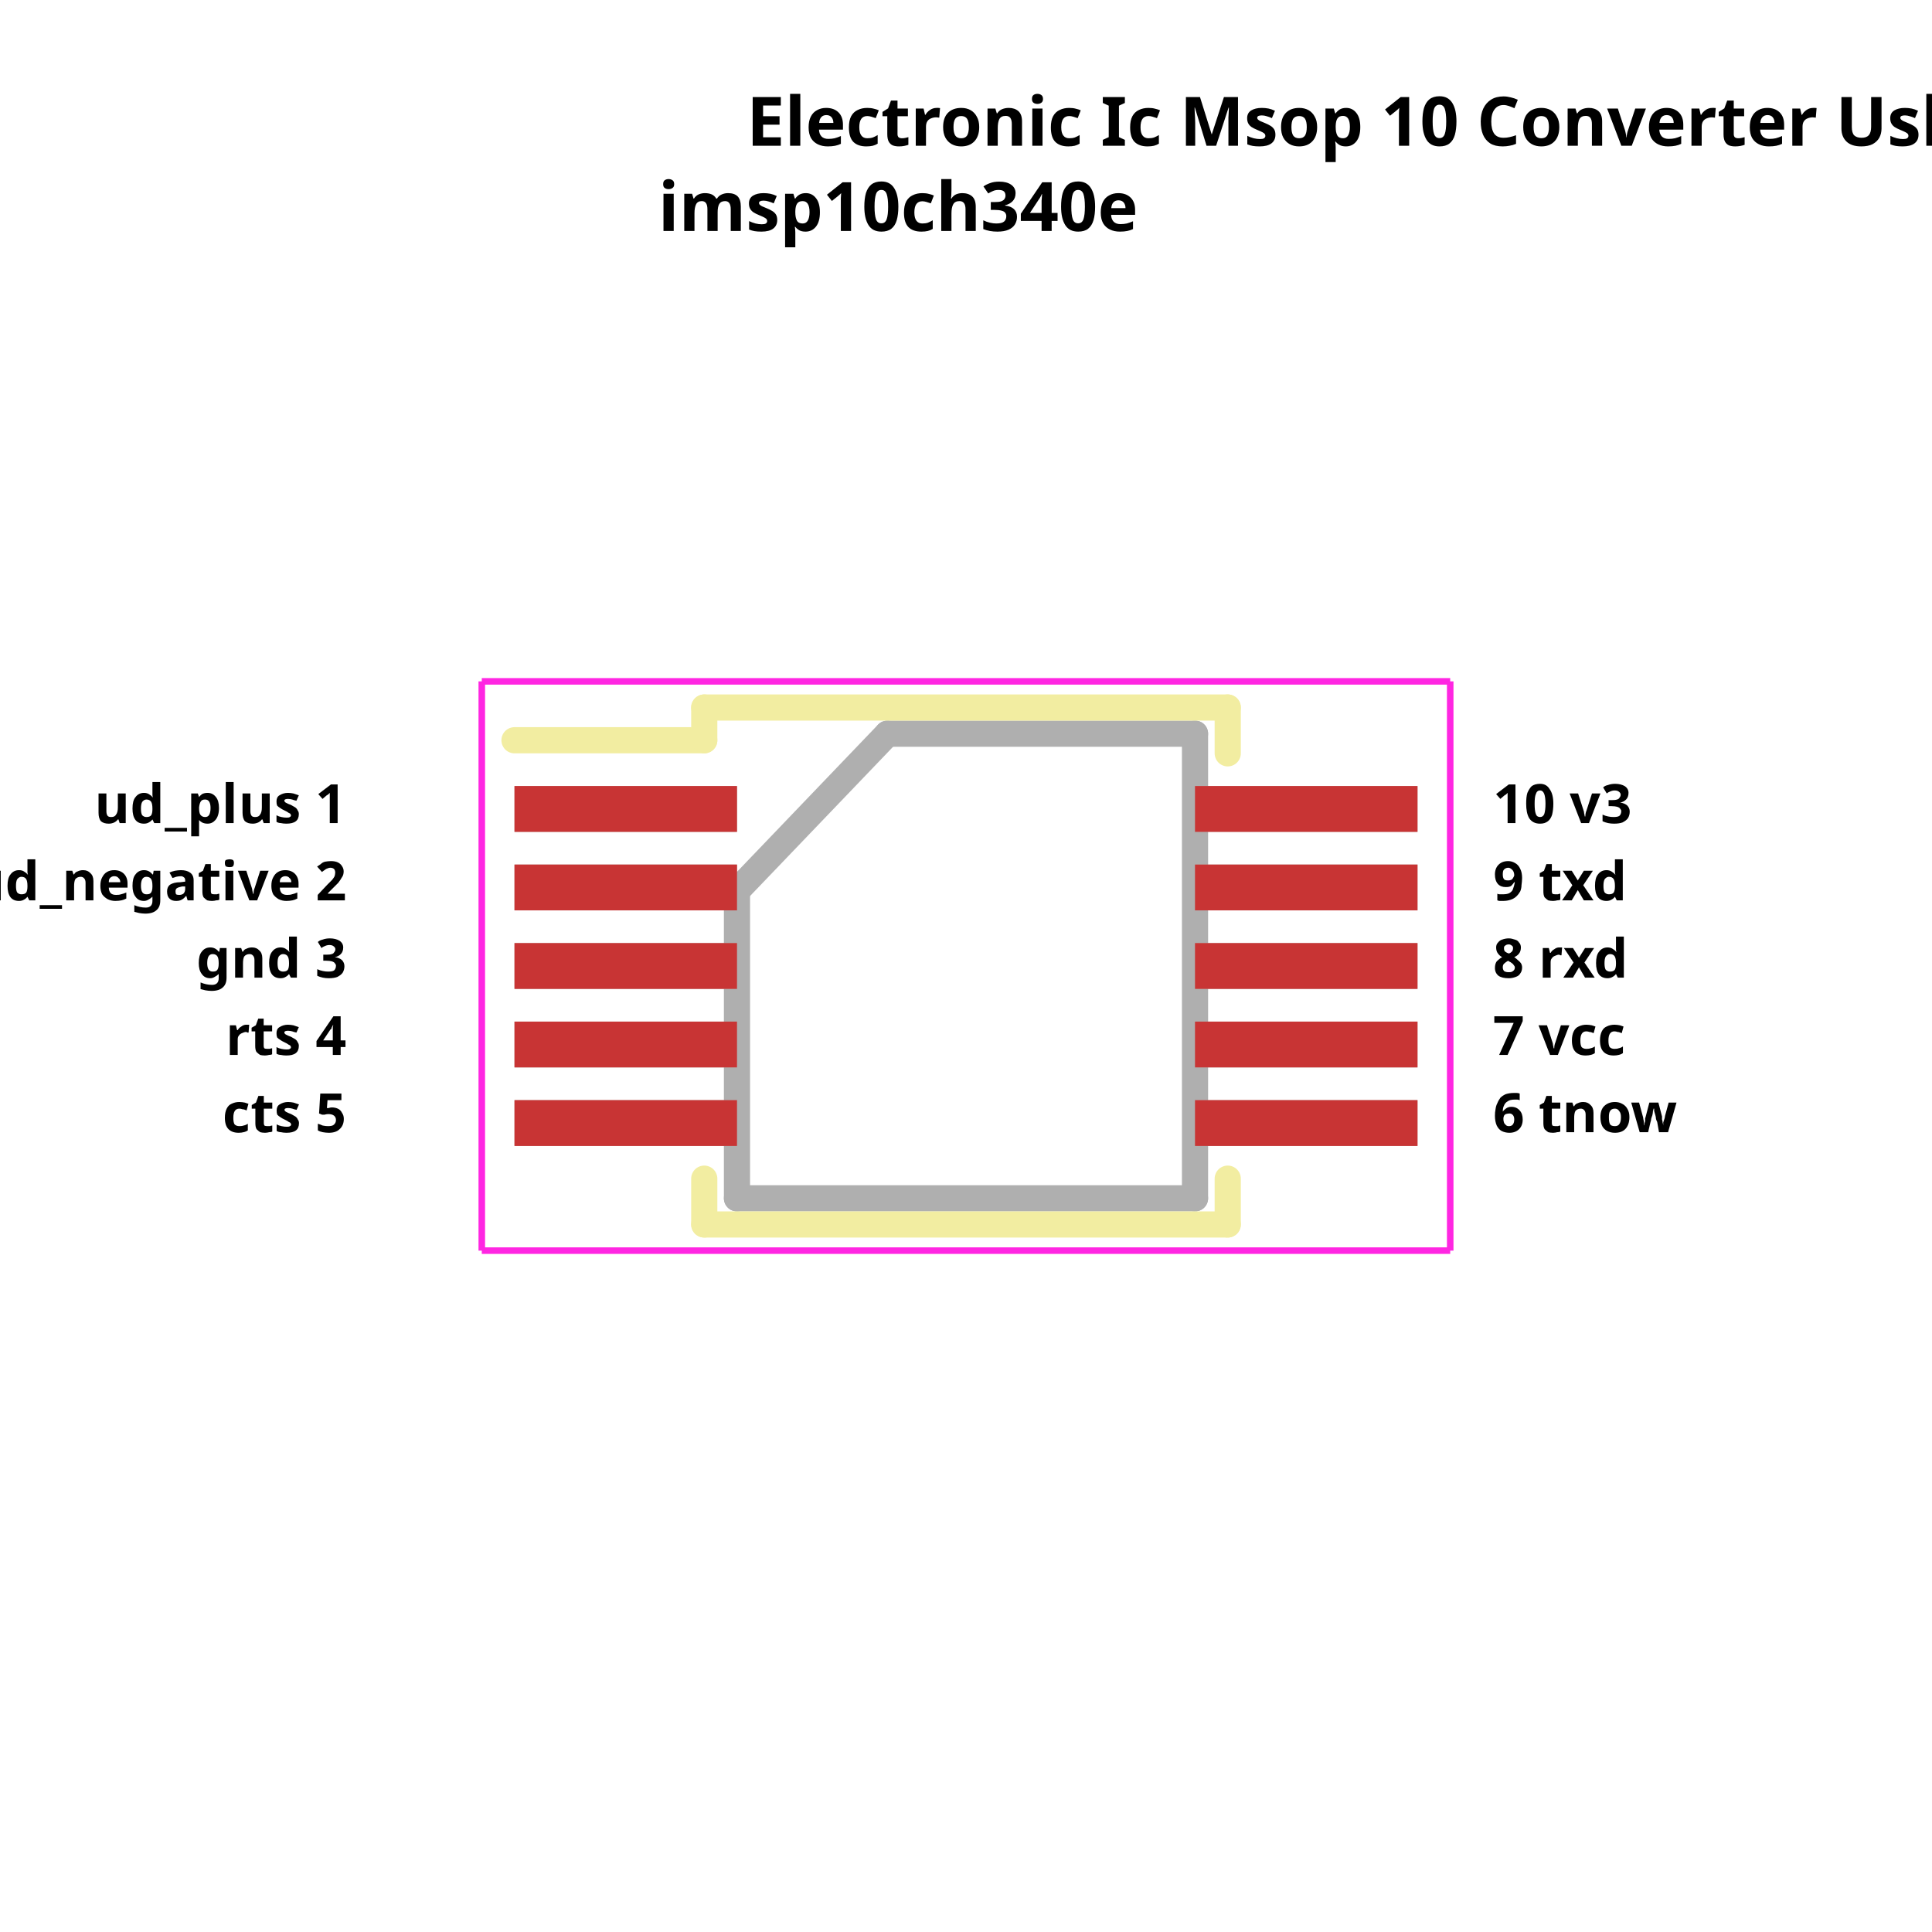
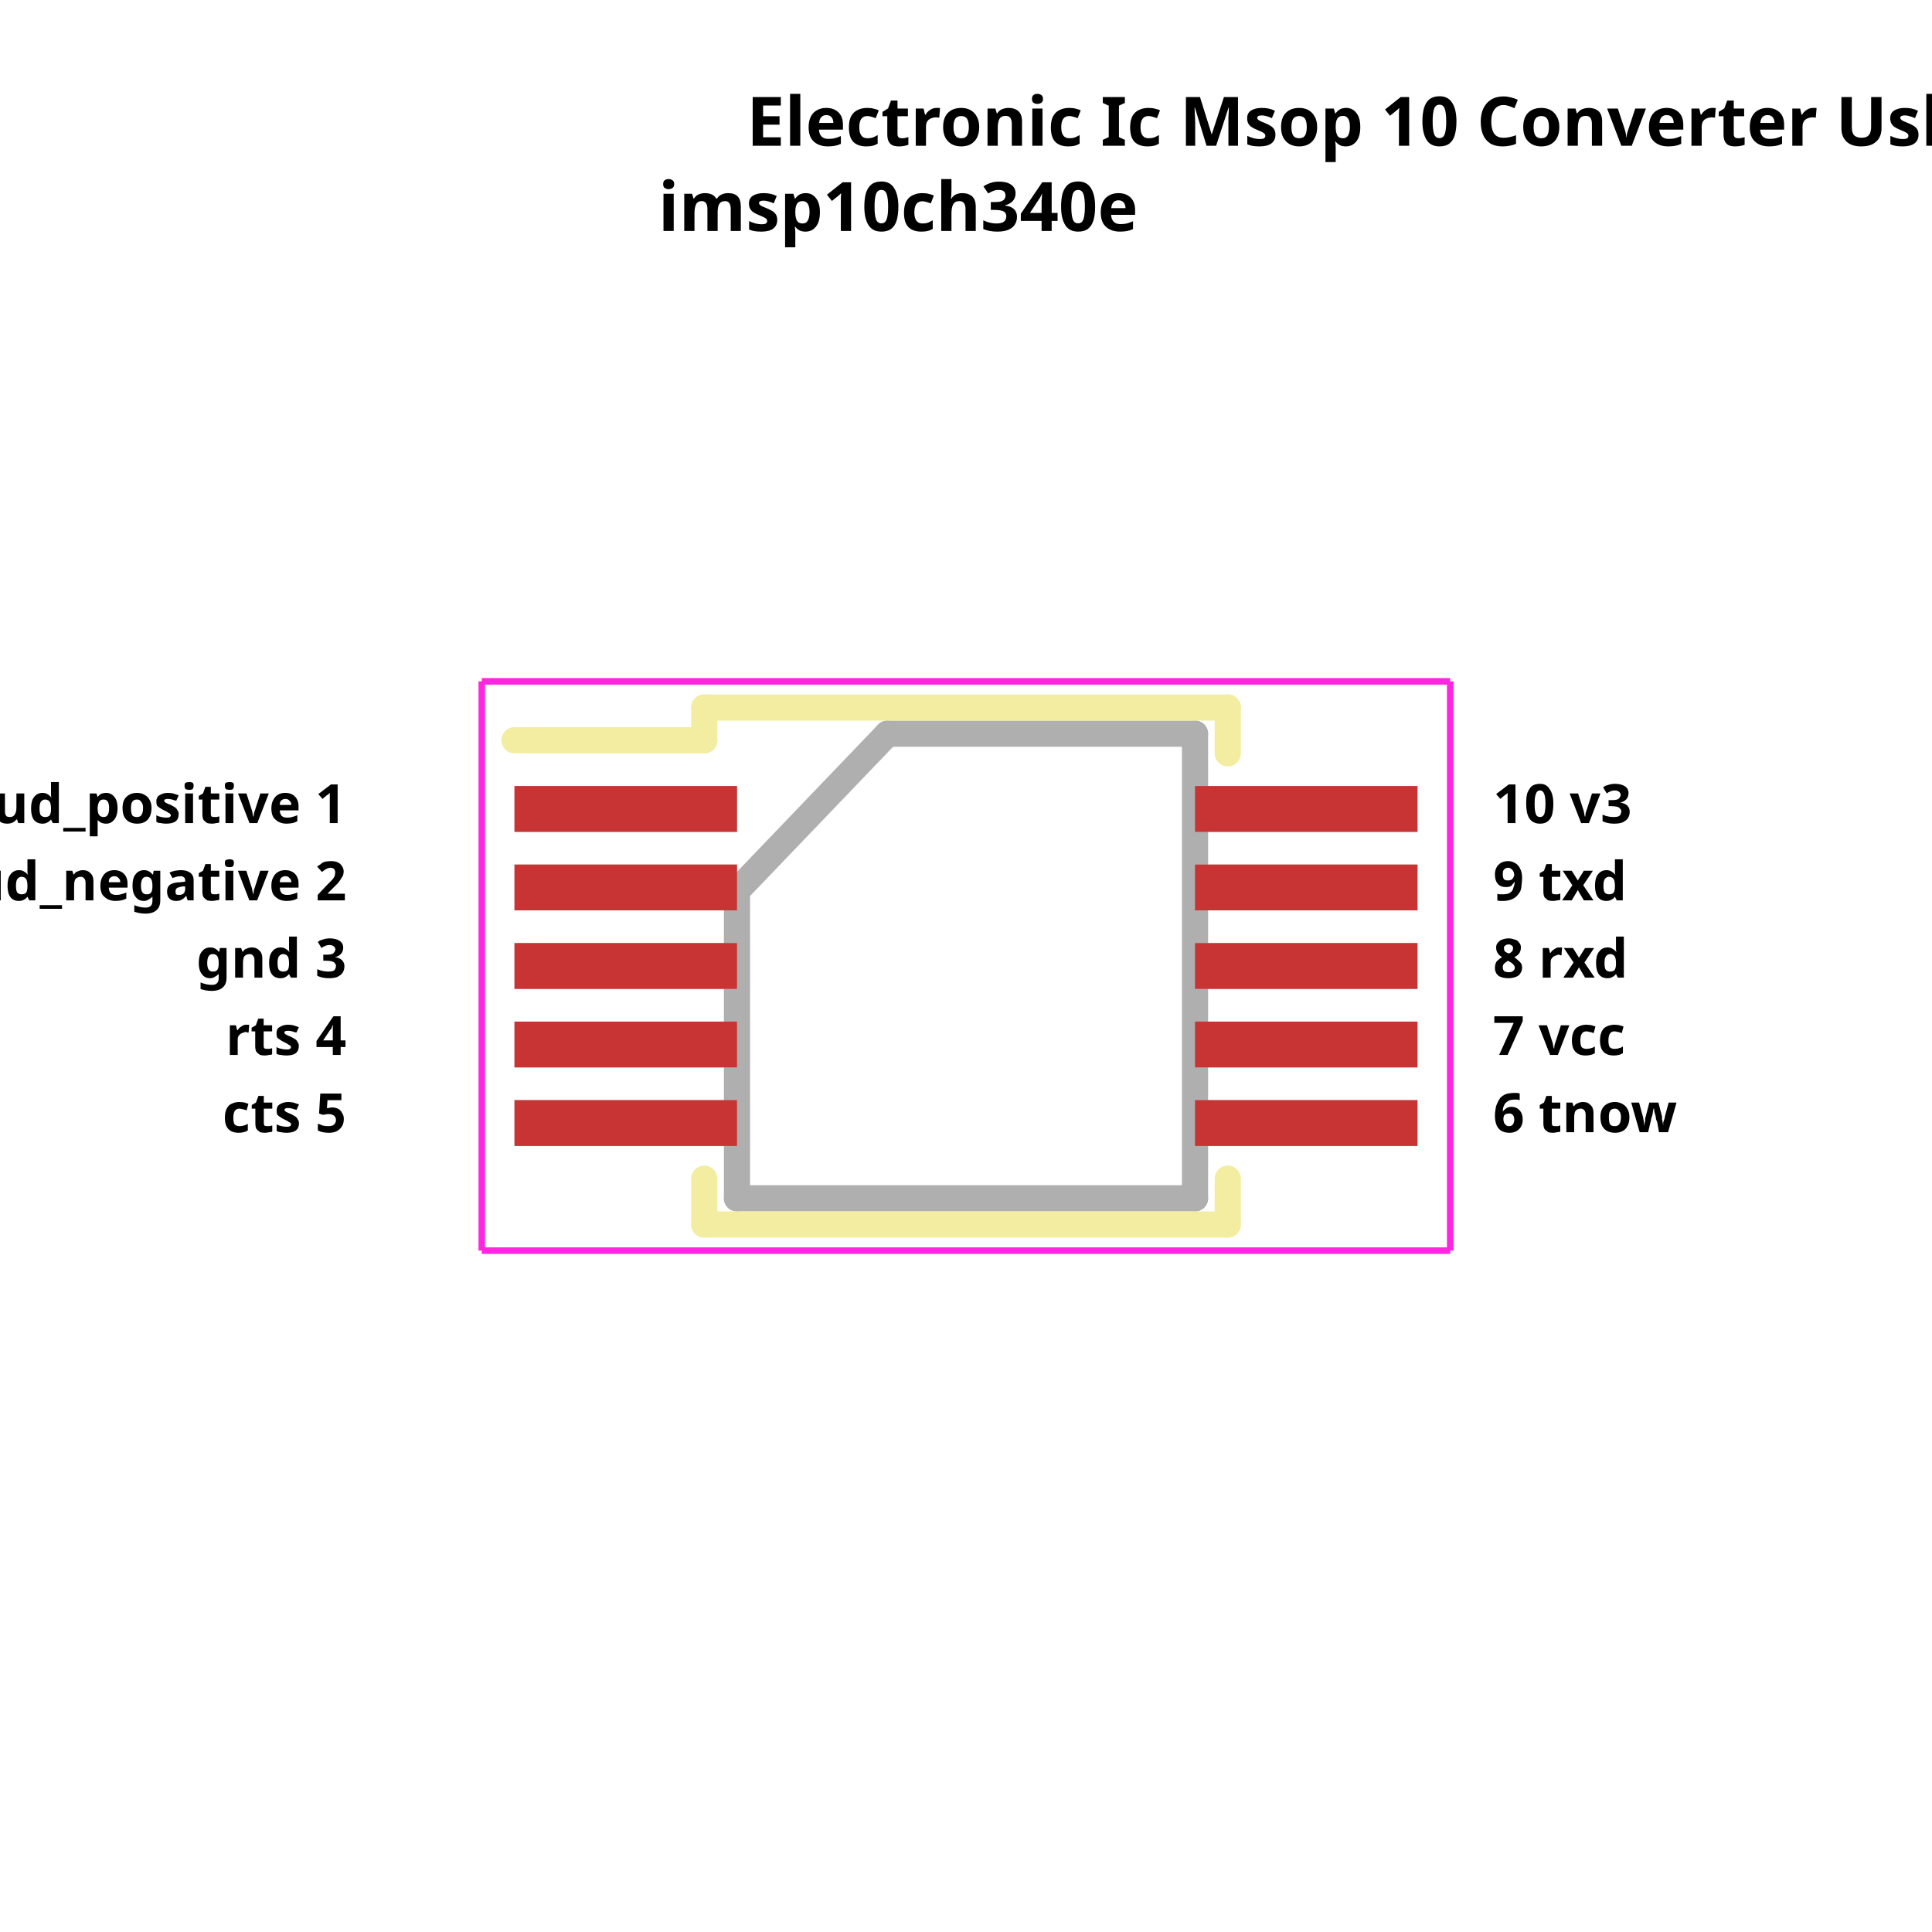
<svg xmlns="http://www.w3.org/2000/svg" width="50mm" height="50mm" viewBox="0 0 50 50" version="1.1" id="svg1">
  <defs id="defs1">
    <rect x="9.78" y="8.194" width="169.425" height="54.713" id="rect6" />
    <rect x="14.537" y="10.308" width="153.566" height="51.541" id="rect1" />
  </defs>
  <g id="layer1">
    <text xml:space="preserve" transform="scale(0.2645833)" id="text1" style="font-weight:bold;font-size:2.667px;line-height:1.25;font-family:sans-serif;-inkscape-font-specification:'sans-serif Bold';letter-spacing:0px;word-spacing:0px;white-space:pre;shape-inside:url(#rect1);display:inline" />
    <text xml:space="preserve" transform="scale(0.2645833)" id="text6" style="font-weight:bold;font-size:6.667px;line-height:1.25;font-family:sans-serif;-inkscape-font-specification:'sans-serif Bold';text-align:center;letter-spacing:0px;word-spacing:0px;white-space:pre;shape-inside:url(#rect6);display:inline" x="43.867" y="0">
      <tspan x="73.032" y="14.259" id="tspan3000">Electronic Ic Msop 10 Converter Usb To Serial Converter Wch Ch340E
</tspan>
      <tspan x="64.382" y="22.593" id="tspan3002">imsp10ch340e</tspan>
    </text>
    <g id="g802" transform="matrix(1.058389,0,0,1.058389,-569.0527,-395.0535)">
      <path d="M 566.88,391.2 V 402.56" style="fill:none;stroke:#afafaf;stroke-width:0.64;stroke-linecap:round;stroke-linejoin:round;stroke-miterlimit:10;stroke-dasharray:none;stroke-opacity:1" id="path804" />
    </g>
    <g id="g806" transform="matrix(1.058389,0,0,1.058389,-569.0527,-395.0535)">
      <path d="M 559.36,391.2 H 566.88" style="fill:none;stroke:#afafaf;stroke-width:0.64;stroke-linecap:round;stroke-linejoin:round;stroke-miterlimit:10;stroke-dasharray:none;stroke-opacity:1" id="path808" />
    </g>
    <g id="g810" transform="matrix(1.058389,0,0,1.058389,-569.0527,-395.0535)">
      <path d="M 566.88,402.56 H 555.68" style="fill:none;stroke:#afafaf;stroke-width:0.64;stroke-linecap:round;stroke-linejoin:round;stroke-miterlimit:10;stroke-dasharray:none;stroke-opacity:1" id="path812" />
    </g>
    <g id="g814" transform="matrix(1.058389,0,0,1.058389,-569.0527,-395.0535)">
      <path d="m 555.68,395.04 3.68,-3.84" style="fill:none;stroke:#afafaf;stroke-width:0.64;stroke-linecap:round;stroke-linejoin:round;stroke-miterlimit:10;stroke-dasharray:none;stroke-opacity:1" id="path816" />
    </g>
    <g id="g818" transform="matrix(1.058389,0,0,1.058389,-569.0527,-395.0535)">
      <path d="m 555.68,402.56 v -7.52" style="fill:none;stroke:#afafaf;stroke-width:0.64;stroke-linecap:round;stroke-linejoin:round;stroke-miterlimit:10;stroke-dasharray:none;stroke-opacity:1" id="path820" />
    </g>
    <g id="g942" transform="matrix(1.058389,0,0,1.058389,-569.0527,-395.0535)">
      <path d="M 549.44,389.92 V 403.84" style="fill:none;stroke:#ff26e2;stroke-width:0.16;stroke-linecap:butt;stroke-linejoin:miter;stroke-miterlimit:10;stroke-dasharray:none;stroke-opacity:1" id="path944" />
    </g>
    <g id="g946" transform="matrix(1.058389,0,0,1.058389,-569.0527,-395.0535)">
      <path d="M 573.12,389.92 V 403.84" style="fill:none;stroke:#ff26e2;stroke-width:0.16;stroke-linecap:butt;stroke-linejoin:miter;stroke-miterlimit:10;stroke-dasharray:none;stroke-opacity:1" id="path948" />
    </g>
    <g id="g950" transform="matrix(1.058389,0,0,1.058389,-569.0527,-395.0535)">
      <path d="m 549.44,403.84 h 23.68" style="fill:none;stroke:#ff26e2;stroke-width:0.16;stroke-linecap:butt;stroke-linejoin:miter;stroke-miterlimit:10;stroke-dasharray:none;stroke-opacity:1" id="path952" />
    </g>
    <g id="g954" transform="matrix(1.058389,0,0,1.058389,-569.0527,-395.0535)">
      <path d="m 549.44,389.92 h 23.68" style="fill:none;stroke:#ff26e2;stroke-width:0.16;stroke-linecap:butt;stroke-linejoin:miter;stroke-miterlimit:10;stroke-dasharray:none;stroke-opacity:1" id="path956" />
    </g>
    <g id="g958" transform="matrix(1.058389,0,0,1.058389,-569.0527,-395.0535)">
      <path d="m 550.24,392.48 h 5.44 v 1.12 h -5.44 z m 0,1.92 h 5.44 v 1.12 h -5.44 z m 0,1.92 h 5.44 V 397.44 h -5.44 z m 0,1.92 h 5.44 v 1.12 h -5.44 z m 0,1.92 h 5.44 v 1.12 h -5.44 z m 16.64,0 h 5.44 v 1.12 H 566.88 Z m 0,-1.92 h 5.44 v 1.12 H 566.88 Z m 0,-1.92 h 5.44 V 397.44 H 566.88 Z m 0,-1.92 h 5.44 v 1.12 H 566.88 Z m 0,-1.92 h 5.44 v 1.12 H 566.88 Z" style="fill:#b4a09a;fill-opacity:1;fill-rule:evenodd;stroke:none" id="path960" />
    </g>
    <g id="g962" transform="matrix(1.058389,0,0,1.058389,-569.0527,-395.0535)">
      <path d="m 567.68,390.56 v 1.12" style="fill:none;stroke:#f2eda1;stroke-width:0.64;stroke-linecap:round;stroke-linejoin:round;stroke-miterlimit:10;stroke-dasharray:none;stroke-opacity:1" id="path964" />
    </g>
    <g id="g966" transform="matrix(1.058389,0,0,1.058389,-569.0527,-395.0535)">
      <path d="m 554.88,403.2 v -1.12" style="fill:none;stroke:#f2eda1;stroke-width:0.64;stroke-linecap:round;stroke-linejoin:round;stroke-miterlimit:10;stroke-dasharray:none;stroke-opacity:1" id="path968" />
    </g>
    <g id="g970" transform="matrix(1.058389,0,0,1.058389,-569.0527,-395.0535)">
      <path d="m 554.88,403.2 h 12.8" style="fill:none;stroke:#f2eda1;stroke-width:0.64;stroke-linecap:round;stroke-linejoin:round;stroke-miterlimit:10;stroke-dasharray:none;stroke-opacity:1" id="path972" />
    </g>
    <g id="g974" transform="matrix(1.058389,0,0,1.058389,-569.0527,-395.0535)">
      <path d="m 567.68,403.2 v -1.12" style="fill:none;stroke:#f2eda1;stroke-width:0.64;stroke-linecap:round;stroke-linejoin:round;stroke-miterlimit:10;stroke-dasharray:none;stroke-opacity:1" id="path976" />
    </g>
    <g id="g978" transform="matrix(1.058389,0,0,1.058389,-569.0527,-395.0535)">
      <path d="m 554.88,391.36 h -4.64" style="fill:none;stroke:#f2eda1;stroke-width:0.64;stroke-linecap:round;stroke-linejoin:round;stroke-miterlimit:10;stroke-dasharray:none;stroke-opacity:1" id="path980" />
    </g>
    <g id="g982" transform="matrix(1.058389,0,0,1.058389,-569.0527,-395.0535)">
      <path d="m 554.88,390.56 h 12.8" style="fill:none;stroke:#f2eda1;stroke-width:0.64;stroke-linecap:round;stroke-linejoin:round;stroke-miterlimit:10;stroke-dasharray:none;stroke-opacity:1" id="path984" />
    </g>
    <g id="g986" transform="matrix(1.058389,0,0,1.058389,-569.0527,-395.0535)">
      <path d="m 554.88,390.56 v 0.8" style="fill:none;stroke:#f2eda1;stroke-width:0.64;stroke-linecap:round;stroke-linejoin:round;stroke-miterlimit:10;stroke-dasharray:none;stroke-opacity:1" id="path988" />
    </g>
    <path style="fill:#c83434;fill-opacity:1;fill-rule:evenodd;stroke:none;stroke-width:1.058" d="m 30.927,20.343 h 5.758 v 1.185 h -5.758 z" id="path2118" />
    <path style="fill:#c83434;fill-opacity:1;fill-rule:evenodd;stroke:none;stroke-width:1.058" d="m 30.927,22.375 h 5.758 v 1.185 h -5.758 z" id="path2116" />
    <path style="fill:#c83434;fill-opacity:1;fill-rule:evenodd;stroke:none;stroke-width:1.058" d="m 30.927,24.407 h 5.758 v 1.185 h -5.758 z" id="path2114" />
    <path style="fill:#c83434;fill-opacity:1;fill-rule:evenodd;stroke:none;stroke-width:1.058" d="m 30.927,26.439 h 5.758 v 1.185 h -5.758 z" id="path2112" />
    <path style="fill:#c83434;fill-opacity:1;fill-rule:evenodd;stroke:none;stroke-width:1.058" d="m 30.927,28.472 h 5.758 v 1.185 h -5.758 z" id="path2110" />
    <path style="fill:#c83434;fill-opacity:1;fill-rule:evenodd;stroke:none;stroke-width:1.058" d="m 13.315,28.472 h 5.758 v 1.185 h -5.758 z" id="path2108" />
    <path style="fill:#c83434;fill-opacity:1;fill-rule:evenodd;stroke:none;stroke-width:1.058" d="m 13.315,26.439 h 5.758 v 1.185 h -5.758 z" id="path2106" />
    <path style="fill:#c83434;fill-opacity:1;fill-rule:evenodd;stroke:none;stroke-width:1.058" d="m 13.315,24.407 h 5.758 v 1.185 h -5.758 z" id="path2104" />
    <path style="fill:#c83434;fill-opacity:1;fill-rule:evenodd;stroke:none;stroke-width:1.058" d="m 13.315,22.375 h 5.758 v 1.185 h -5.758 z" id="path2102" />
    <path style="fill:#c83434;fill-opacity:1;fill-rule:evenodd;stroke:none;stroke-width:1.058" d="m 13.315,20.343 h 5.758 v 1.185 h -5.758 z" id="path1040" />
    <g id="g2840" transform="translate(0.4487315)">
      <text xml:space="preserve" style="font-weight:bold;font-size:1.411px;line-height:1.25;font-family:sans-serif;-inkscape-font-specification:'sans-serif Bold';text-align:end;letter-spacing:0px;word-spacing:0px;text-anchor:end;stroke-width:0.265" x="11.091" y="21.303" id="text2">
-         <tspan id="tspan2" x="11.091" y="21.303" style="font-size:1.411px;text-align:end;text-anchor:end;stroke-width:0.265">ud_plus 1</tspan>
+         <tspan id="tspan2" x="11.091" y="21.303" style="font-size:1.411px;text-align:end;text-anchor:end;stroke-width:0.265">ud_positive 1</tspan>
      </text>
      <text xml:space="preserve" style="font-weight:bold;font-size:1.411px;line-height:1.25;font-family:sans-serif;-inkscape-font-specification:'sans-serif Bold';text-align:end;letter-spacing:0px;word-spacing:0px;text-anchor:end;stroke-width:0.265" x="11.091" y="23.303" id="text2122">
        <tspan id="tspan2120" x="11.091" y="23.303" style="font-size:1.411px;text-align:end;text-anchor:end;stroke-width:0.265">ud_negative 2</tspan>
      </text>
      <text xml:space="preserve" style="font-weight:bold;font-size:1.411px;line-height:1.25;font-family:sans-serif;-inkscape-font-specification:'sans-serif Bold';text-align:end;letter-spacing:0px;word-spacing:0px;text-anchor:end;stroke-width:0.265" x="11.091" y="25.303" id="text2775">
        <tspan id="tspan2773" x="11.091" y="25.303" style="font-size:1.411px;text-align:end;text-anchor:end;stroke-width:0.265">gnd 3</tspan>
      </text>
      <text xml:space="preserve" style="font-weight:bold;font-size:1.411px;line-height:1.25;font-family:sans-serif;-inkscape-font-specification:'sans-serif Bold';text-align:end;letter-spacing:0px;word-spacing:0px;text-anchor:end;stroke-width:0.265" x="11.091" y="27.303" id="text2779">
        <tspan id="tspan2777" x="11.091" y="27.303" style="font-size:1.411px;text-align:end;text-anchor:end;stroke-width:0.265">rts 4</tspan>
      </text>
      <text xml:space="preserve" style="font-weight:bold;font-size:1.411px;line-height:1.25;font-family:sans-serif;-inkscape-font-specification:'sans-serif Bold';text-align:end;letter-spacing:0px;word-spacing:0px;text-anchor:end;stroke-width:0.265" x="11.091" y="29.303" id="text2783">
        <tspan id="tspan2781" x="11.091" y="29.303" style="font-size:1.411px;text-align:end;text-anchor:end;stroke-width:0.265">cts 5</tspan>
      </text>
    </g>
    <g id="g2828">
      <g id="g2815" transform="translate(44.93476)">
        <text xml:space="preserve" style="font-weight:bold;font-size:1.411px;line-height:1.25;font-family:sans-serif;-inkscape-font-specification:'sans-serif Bold';letter-spacing:0px;word-spacing:0px;stroke-width:0.265" x="-6.294" y="21.303" id="text2787">
          <tspan id="tspan2785" x="-6.294" y="21.303" style="font-size:1.411px;stroke-width:0.265">10 v3</tspan>
        </text>
        <text xml:space="preserve" style="font-weight:bold;font-size:1.411px;line-height:1.25;font-family:sans-serif;-inkscape-font-specification:'sans-serif Bold';letter-spacing:0px;word-spacing:0px;stroke-width:0.265" x="-6.294" y="23.303" id="text2791">
          <tspan id="tspan2789" x="-6.294" y="23.303" style="font-size:1.411px;stroke-width:0.265">9 txd</tspan>
        </text>
        <text xml:space="preserve" style="font-weight:bold;font-size:1.411px;line-height:1.25;font-family:sans-serif;-inkscape-font-specification:'sans-serif Bold';letter-spacing:0px;word-spacing:0px;stroke-width:0.265" x="-6.294" y="25.303" id="text2795">
          <tspan id="tspan2793" x="-6.294" y="25.303" style="font-size:1.411px;stroke-width:0.265">8 rxd</tspan>
        </text>
        <text xml:space="preserve" style="font-weight:bold;font-size:1.411px;line-height:1.25;font-family:sans-serif;-inkscape-font-specification:'sans-serif Bold';letter-spacing:0px;word-spacing:0px;stroke-width:0.265" x="-6.294" y="27.303" id="text2799">
          <tspan id="tspan2797" x="-6.294" y="27.303" style="font-size:1.411px;stroke-width:0.265">7 vcc</tspan>
        </text>
        <text xml:space="preserve" style="font-weight:bold;font-size:1.411px;line-height:1.25;font-family:sans-serif;-inkscape-font-specification:'sans-serif Bold';letter-spacing:0px;word-spacing:0px;stroke-width:0.265" x="-6.294" y="29.303" id="text2803">
          <tspan id="tspan2801" x="-6.294" y="29.303" style="font-size:1.411px;stroke-width:0.265">6 tnow</tspan>
        </text>
      </g>
    </g>
  </g>
</svg>
